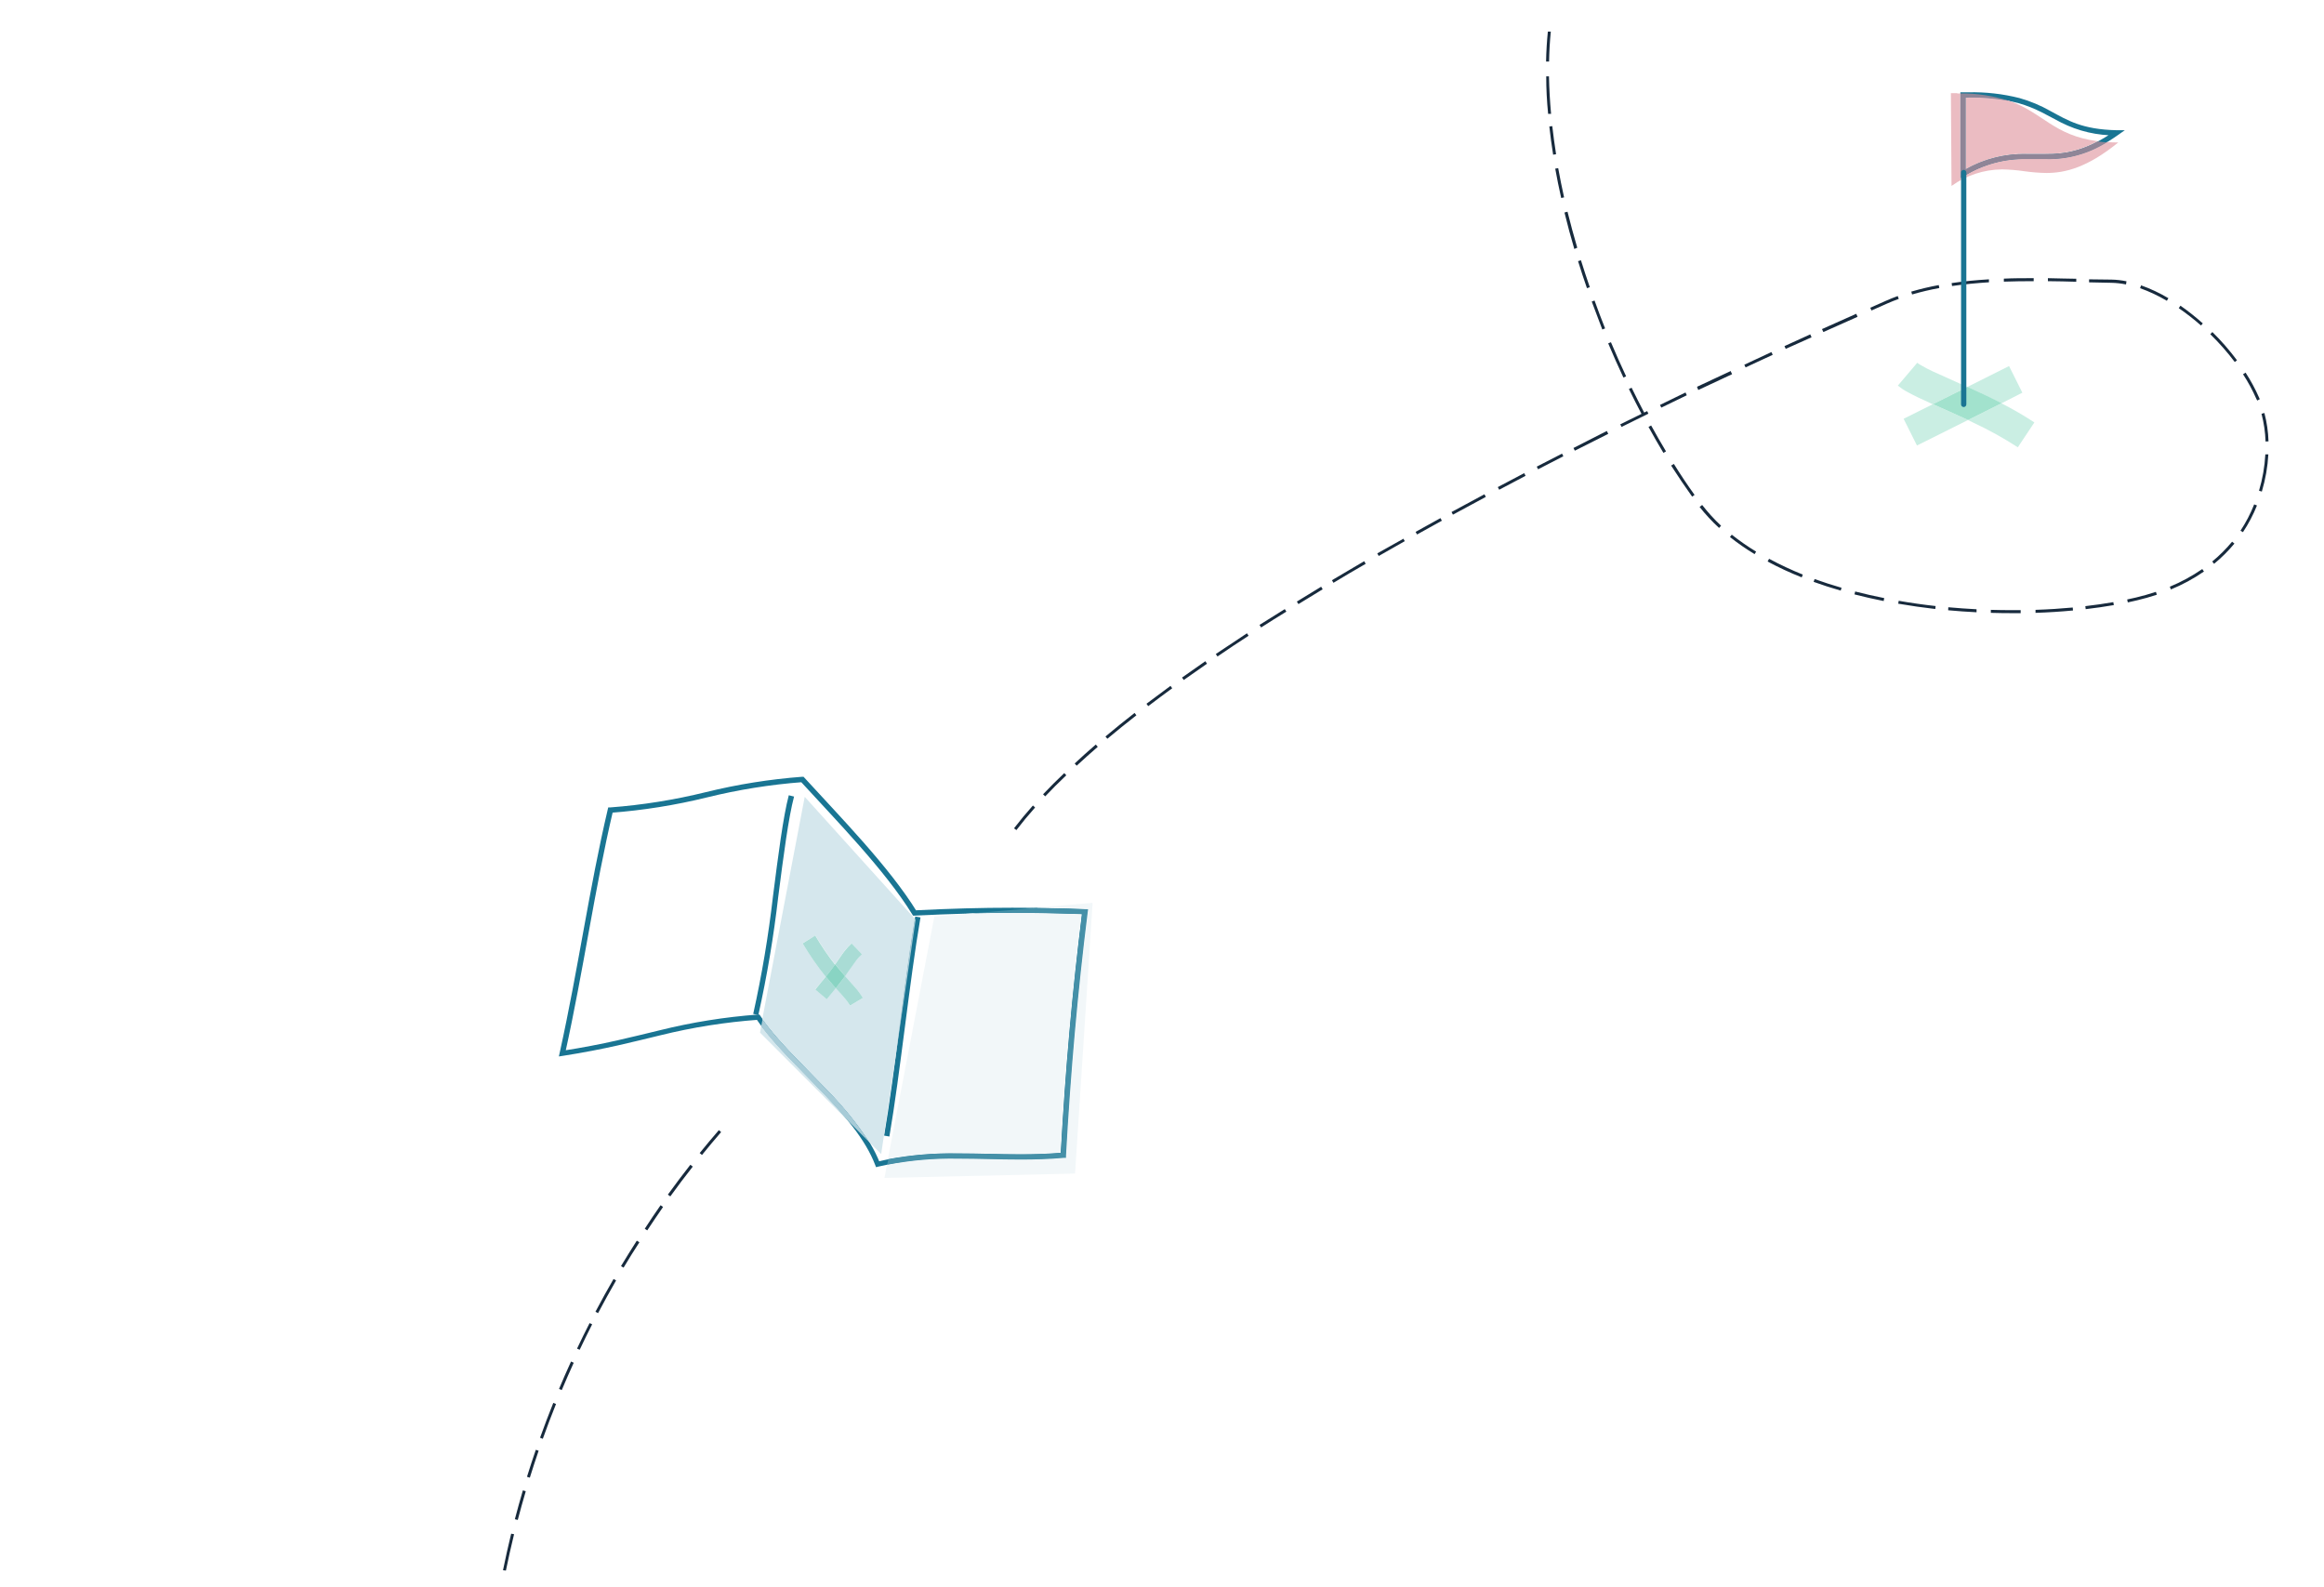
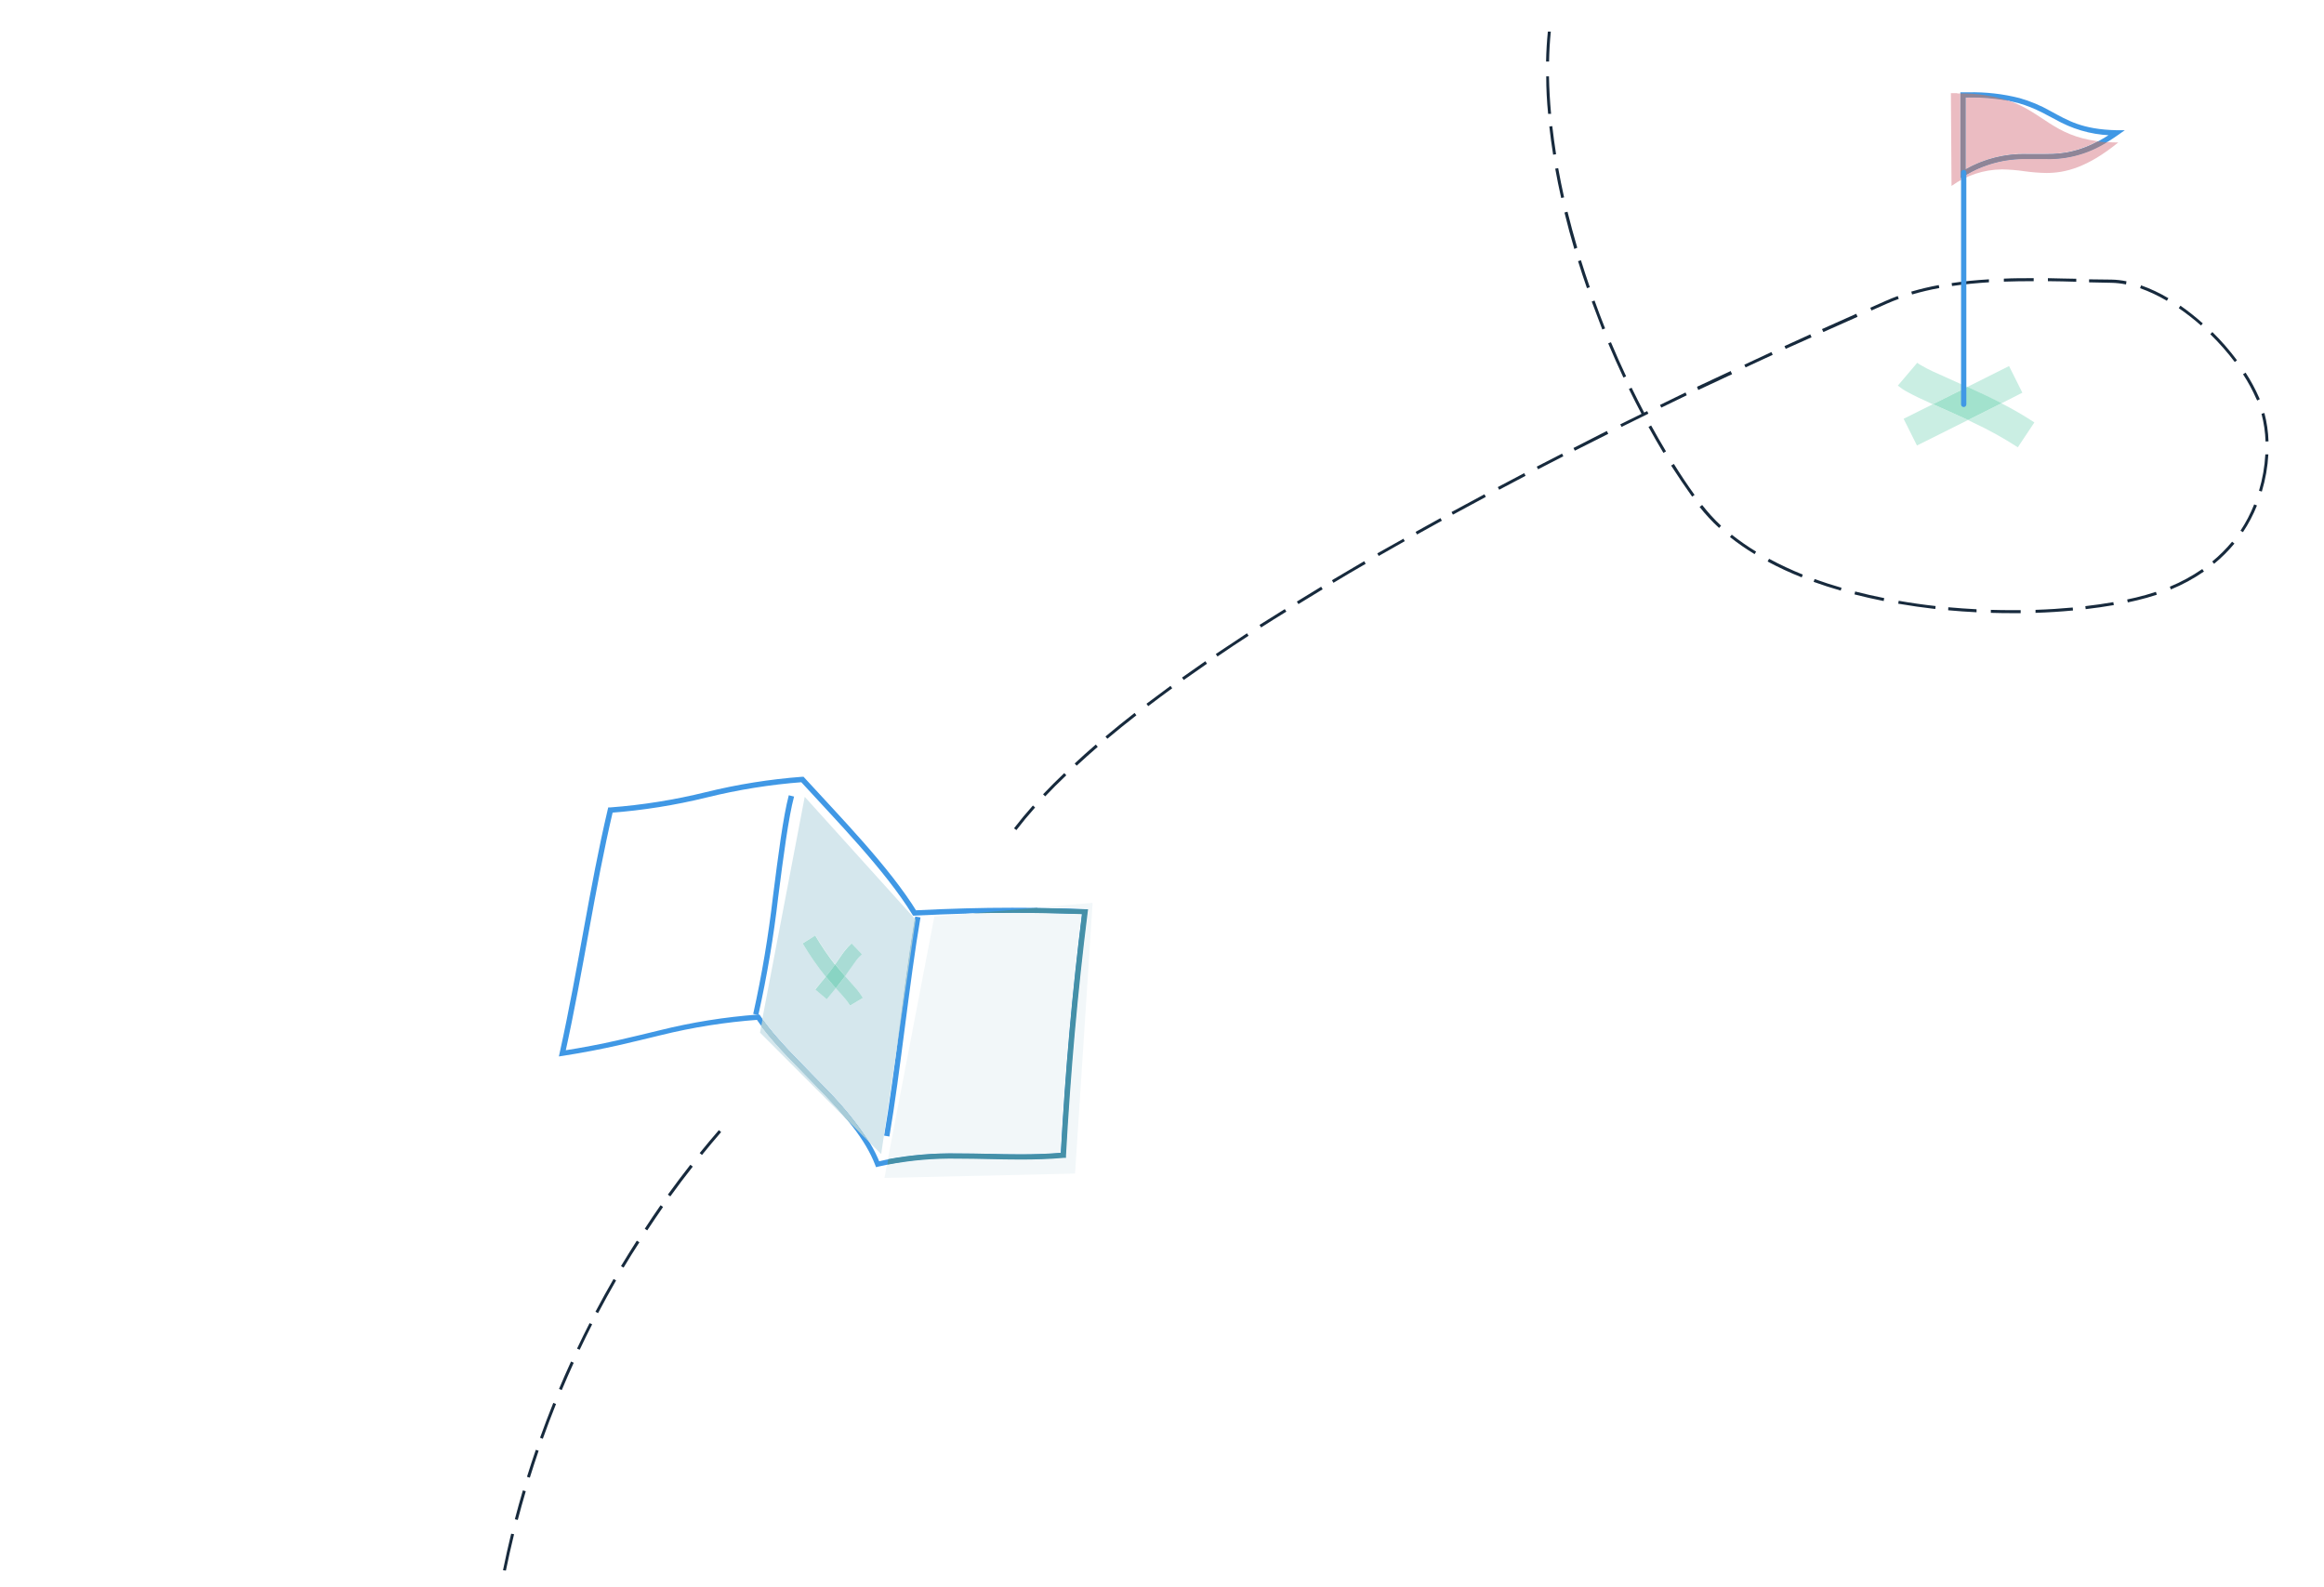
<svg xmlns="http://www.w3.org/2000/svg" id="Layer_1" data-name="Layer 1" viewBox="0 0 441 301.07">
  <defs>
-     <style>.cls-1{fill:#caeee3;}.cls-2{fill:#a2e2cd;}.cls-3{fill:#172a3d;}.cls-4{fill:#197593;}.cls-5{fill:#ebbcc2;}.cls-6{fill:#8f8597;}.cls-7{fill:#d5e7ed;}.cls-8{fill:#a7cbd7;}.cls-9{fill:#f2f7f9;}.cls-10{fill:#4590a8;}.cls-11{fill:#a9dcd5;}.cls-12{fill:#89d4c3;}.cls-13{fill:none;}</style>
+     <style>.cls-1{fill:#caeee3;}.cls-2{fill:#a2e2cd;}.cls-3{fill:#172a3d;}.cls-4{fill:#4098E5;}.cls-5{fill:#ebbcc2;}.cls-6{fill:#8f8597;}.cls-7{fill:#d5e7ed;}.cls-8{fill:#a7cbd7;}.cls-9{fill:#f2f7f9;}.cls-10{fill:#4590a8;}.cls-11{fill:#a9dcd5;}.cls-12{fill:#89d4c3;}.cls-13{fill:none;}</style>
  </defs>
  <path class="cls-1" d="M379.82,76.51l-6.37,3.19,1,0.49a69.83,69.83,0,0,1,8.45,4.68l3.14-4.72a66,66,0,0,0-6.25-3.63m-19.66-3.35h0m3.67-4.32-3.67,4.32A11.8,11.8,0,0,0,362,74.4c1.18,0.66,2.61,1.32,4.23,2.06l0.53,0.24,6.56-3.28-1.05-.47c-2.14-1-4.08-1.8-5.59-2.52-0.76-.36-1.41-0.69-1.91-1a6.73,6.73,0,0,1-1-.62" />
  <path class="cls-1" d="M366.78,76.69l-5.55,2.77,2.53,5.07h0l9.69-4.84c-2.35-1.1-4.65-2.1-6.67-3m14.45-7.23-7.89,3.95c2.06,0.93,4.27,2,6.48,3.1l3.94-2-2.53-5.07" />
  <path class="cls-2" d="M373.35,73.41l-6.56,3.28c2,0.9,4.32,1.9,6.67,3l6.37-3.19c-2.21-1.14-4.42-2.17-6.48-3.1" />
  <path class="cls-3" d="M196,152.84q-1.93,2.17-3.58,4.32l0.45,0.34q1.63-2.13,3.55-4.29l-0.42-.38h0Zm5.93-6.13q-2.11,2-4,4l0.41,0.39q1.88-2,4-4l-0.39-.41h0Zm6-5.44q-2.09,1.8-4,3.59l0.38,0.42q1.93-1.78,4-3.58l-0.37-.43h0Zm7.37-6q-2.86,2.23-5.53,4.47l0.36,0.43q2.65-2.22,5.51-4.45l-0.35-.45h0Zm6.81-5.13q-2.33,1.7-4.56,3.39l0.34,0.45q2.22-1.69,4.55-3.39Zm6.61-4.68q-2.24,1.55-4.42,3.1l0.33,0.46q2.17-1.55,4.41-3.09l-0.32-.47h0Zm7.9-5.3q-3,2-5.91,3.93l0.32,0.47q2.9-2,5.9-3.93l-0.31-.47h0Zm7.18-4.59q-2.42,1.51-4.8,3l0.31,0.48q2.37-1.52,4.79-3l-0.3-.48h0Zm6.89-4.24q-2.32,1.4-4.6,2.81l0.3,0.48q2.28-1.41,4.6-2.81l-0.29-.49h0Zm8.18-4.85q-3.07,1.79-6.12,3.61l0.29,0.49q3-1.82,6.11-3.6l-0.28-.49h0Zm7.4-4.24L261.35,105l0.28,0.49,4.94-2.81-0.28-.49h0Zm7.06-3.93-4.71,2.61,0.28,0.49,4.71-2.61-0.27-.5h0Zm8.36-4.53q-3.11,1.66-6.25,3.37l0.27,0.5q3.13-1.71,6.24-3.37l-0.27-.5h0Zm7.53-4-5,2.64,0.27,0.5,5-2.64-0.26-.5h0Zm7.19-3.71-4.8,2.47,0.26,0.5,4.79-2.47Zm8.49-4.29L298.58,85l0.26,0.51,6.34-3.19-0.25-.51h0ZM312.56,78l-5.1,2.51L307.71,81l5.09-2.51Zm7.28-3.53L315,76.83l0.25,0.51L320.08,75Zm8.6-4.08-6.42,3L322.26,74l6.42-3-0.24-.51h0Zm7.73-3.6L331,69.2l0.24,0.51,5.15-2.39-0.24-.51h0Zm7.37-3.36-4.92,2.24,0.24,0.52L343.76,64l-0.23-.52h0Zm8.7-3.89-6.5,2.9L346,63l6.49-2.89-0.23-.52h0Zm7.87-3.37q-1.13.41-2.21,0.89l-3,1.33,0.23,0.52,3-1.33q1.07-.47,2.18-0.87Zm7.84-2.09a52.48,52.48,0,0,0-5.27,1.25l0.16,0.54A51.91,51.91,0,0,1,368,54.65l-0.1-.56h0ZM377.41,53c-2.38.14-4.75,0.37-7.07,0.71l0.08,0.56c2.31-.34,4.66-0.56,7-0.71l0-.57h0Zm8.52-.22h-0.3c-1.78,0-3.58,0-5.38.09l0,0.57c1.79-.06,3.58-0.09,5.36-0.09h0.3V52.76h0ZM394,52.89c-1.76,0-3.56-.09-5.39-0.11v0.57c1.82,0,3.62.07,5.38,0.11V52.89h0Zm9.52,0.48a15.68,15.68,0,0,0-2.86-.32L396.42,53v0.57l4.26,0.09a15.12,15.12,0,0,1,2.75.31Zm7.94,3.2a29.87,29.87,0,0,0-5.17-2.43l-0.19.54a29.31,29.31,0,0,1,5.08,2.39l0.29-.49h0ZM418,61.36A44.51,44.51,0,0,0,413.76,58l-0.32.47a43.94,43.94,0,0,1,4.22,3.29Zm6.49,7A46.39,46.39,0,0,0,419.82,63l-0.4.41a45.82,45.82,0,0,1,4.65,5.28Zm4.32,7.38-0.13-.3a33.15,33.15,0,0,0-2.56-4.74l-0.48.31a32.6,32.6,0,0,1,2.52,4.66L428.33,76Zm1.66,8a24.19,24.19,0,0,0-.78-5.38l-0.55.15a23.63,23.63,0,0,1,.77,5.26Zm-1.25,9.47a30.39,30.39,0,0,0,1.22-7l-0.57,0a29.82,29.82,0,0,1-1.2,6.9l0.54,0.16h0Zm-3.6,7.76a27.71,27.71,0,0,0,2.66-5.06l-0.53-.21a27.15,27.15,0,0,1-2.6,5Zm-5.47,6a28.47,28.47,0,0,0,3.85-3.83l-0.44-.36a27.9,27.9,0,0,1-3.77,3.76l0.36,0.44h0Zm-8.2,4.87a33.52,33.52,0,0,0,6.27-3.4l-0.32-.47a33,33,0,0,1-6.16,3.35Zm-8.18,2.46,1.73-.39c1.26-.3,2.52-0.65,3.78-1.07l-0.18-.54c-1.24.41-2.48,0.76-3.73,1.06l-1.72.38,0.12,0.55h0Zm-8,1.28c1.86-.22,3.65-0.47,5.35-0.77l-0.1-.56c-1.69.29-3.47,0.55-5.31,0.76l0.07,0.56h0Zm-9.49.7c2.44-.08,4.81-0.23,7.09-0.45l-0.05-.56c-2.27.21-4.63,0.36-7.06,0.44l0,0.57h0Zm-8.52,0q2.05,0.06,4.07.06h1.61v-0.57h-1.61q-2,0-4.05-.06l0,0.57h0Zm-8.08-.49q2.7,0.25,5.39.38l0-.57q-2.67-.14-5.36-0.38Zm-9.44-1.24c2.33,0.4,4.68.73,7,1l0.06-.56c-2.34-.26-4.68-0.59-7-1l-0.1.56h0Zm-8.34-1.77q2.73,0.7,5.54,1.26l0.11-.56q-2.79-.55-5.51-1.25Zm-7.75-2.38q2.51,0.91,5.14,1.66l0.16-.54q-2.61-.75-5.11-1.65l-0.19.53h0Zm-8.72-3.85a63.09,63.09,0,0,0,6.46,3l0.21-.53a62.52,62.52,0,0,1-6.4-3l-0.27.5h0Zm-7.16-4.66a45.43,45.43,0,0,0,4.68,3.25l0.29-.48a44.87,44.87,0,0,1-4.62-3.21l-0.35.44h0Zm-5.77-5.72a34.24,34.24,0,0,0,3.71,4l0.38-.42A33.67,33.67,0,0,1,323,95.81l-0.44.35h0Zm-5.4-7.85q2,3.11,4,5.91l0.46-.33q-2-2.77-3.93-5.88l-0.48.3h0ZM312.82,81q1.39,2.54,2.83,4.93l0.49-.29q-1.43-2.38-2.82-4.91l-0.5.27h0Zm-3.72-7.19q1.2,2.46,2.44,4.81l0.5-.26q-1.24-2.35-2.43-4.8l-0.51.25h0Zm-3.93-8.66q1.39,3.3,2.89,6.49l0.51-.24q-1.49-3.17-2.88-6.47Zm-3.12-7.93q1,2.68,2,5.3l0.53-.21q-1.05-2.62-2-5.29l-0.53.19h0Zm-2.6-7.67q0.8,2.58,1.69,5.13l0.54-.19q-0.88-2.54-1.68-5.11l-0.54.17h0Zm-2.56-9.16q0.84,3.43,1.85,6.85L299.3,47q-1-3.4-1.85-6.83l-0.55.14h0ZM295.12,32q0.5,2.78,1.13,5.57l0.55-.12q-0.62-2.78-1.12-5.55l-0.56.1h0ZM294,24q0.29,2.66.72,5.35l0.56-.09q-0.42-2.68-.72-5.33L294,24h0Zm-0.59-9.5q0,3.5.36,7.1l0.56,0Q294,18,293.93,14.49h-0.57ZM293.72,6q-0.28,2.79-.34,5.68h0.57Q294,8.8,294.28,6L293.72,6h0Z" />
  <path class="cls-4" d="M152.25,147.88l0-.5a111.55,111.55,0,0,0-18.31,2.92,110.6,110.6,0,0,1-18.15,2.9l-0.37,0-0.09.36c-3.55,15.12-5.54,29.95-9.12,46.17l-0.16.72,0.72-.11c8.25-1.29,13.41-2.68,18.56-3.91a110.48,110.48,0,0,1,18.55-2.94l0-.5-0.41.28c3.09,4.53,7.81,9,12.22,13.57s8.52,9.29,10.39,14.21l0.16,0.41,0.43-.11a61.3,61.3,0,0,1,15.06-1.54c3.92,0,7.88.17,11.95,0.17,2.68,0,5.4-.07,8.19-0.32l0.43,0,0-.43c0.89-16,2.2-30.87,4.12-46.2l0.07-.54-0.55,0c-5.06-.17-9.5-0.26-13.86-0.26-5.92,0-11.66.16-18.53,0.5l0,0.5,0.43-.26c-5.25-8.52-14.65-18.08-21.33-25.4l-0.16-.18h-0.24l0,0.5-0.37.34c6.7,7.33,16.07,16.88,21.22,25.25l0.16,0.25h0.3c6.86-.34,12.58-0.5,18.48-0.5,4.34,0,8.78.09,13.83,0.26l0-.5-0.5-.06c-1.92,15.35-3.23,30.23-4.12,46.27l0.5,0,0-.5c-2.75.24-5.45,0.32-8.1,0.32-4,0-8-.17-11.95-0.17a62.27,62.27,0,0,0-15.3,1.57l0.12,0.49,0.47-.18c-2-5.17-6.17-9.94-10.6-14.55s-9.12-9-12.11-13.44l-0.16-.24-0.29,0a111.5,111.5,0,0,0-18.71,3c-5.16,1.23-10.27,2.61-18.48,3.89l0.08,0.49,0.49,0.11c3.59-16.27,5.58-31.1,9.12-46.16l-0.49-.11,0,0.5a111.57,111.57,0,0,0,18.31-2.92,110.63,110.63,0,0,1,18.15-2.9l0-.5-0.37.34,0.37-.34" />
  <path class="cls-4" d="M143.91,192.56a218.19,218.19,0,0,0,3.77-22.42c1-7.8,1.95-15.07,3-19l-1-.25c-1.08,4.11-2,11.36-3,19.17a217.4,217.4,0,0,1-3.75,22.31l1,0.24" />
  <path class="cls-4" d="M173.67,173.9c-2.07,12-3.84,29.61-5.9,41.57l1,0.17c2.06-12,3.83-29.61,5.9-41.57l-1-.17" />
  <path class="cls-3" d="M97,291q-0.84,3.45-1.55,6.93L96,298q0.71-3.47,1.55-6.9L97,291h0Zm2.22-8.22q-0.8,2.72-1.52,5.47l0.55,0.14q0.72-2.74,1.52-5.45l-0.54-.16h0Zm2.46-7.71q-0.88,2.55-1.68,5.13l0.54,0.17q0.8-2.57,1.67-5.11l-0.54-.18h0Zm3.32-8.91q-1.32,3.29-2.52,6.63L103,273q1.19-3.33,2.51-6.61l-0.53-.21h0Zm3.36-7.83q-1.18,2.58-2.28,5.2l0.52,0.22q1.1-2.61,2.27-5.18Zm3.52-7.29q-1.23,2.4-2.38,4.84L110,256.1q1.15-2.43,2.37-4.83Zm4.54-8.36q-1.77,3.07-3.43,6.21l0.5,0.26q1.65-3.13,3.42-6.2l-0.49-.28h0Zm4.42-7.28q-1.53,2.39-3,4.83l0.49,0.29q1.45-2.43,3-4.81Zm4.51-6.72q-1.55,2.21-3,4.46l0.47,0.31q1.48-2.24,3-4.44l-0.46-.33h0ZM131,221q-2.19,2.79-4.27,5.67L127.2,227q2.07-2.87,4.26-5.65L131,221h0Zm5.41-6.57q-1.86,2.15-3.64,4.35l0.44,0.36q1.78-2.2,3.63-4.34l-0.43-.37h0Z" />
  <path class="cls-4" d="M372.5,33H373V18h-0.5v0.5h1A35.29,35.29,0,0,1,383,19.56c3.48,1,5.56,2.39,8.1,3.68a22.69,22.69,0,0,0,10.6,2.45v-0.5l-0.29-.41c-5.7,4-9.49,4.44-13.24,4.45-1.17,0-2.35,0-3.56,0a22.61,22.61,0,0,0-12.33,3.34L372.5,33h0l0.25,0.43a21.59,21.59,0,0,1,11.83-3.21c1.19,0,2.36,0,3.56,0,3.84,0,8-.52,13.81-4.63l1.25-.88-1.52,0c-6.62-.15-9.3-1.87-12.6-3.65a26.49,26.49,0,0,0-5.85-2.45,36.28,36.28,0,0,0-9.7-1.1H372V33.82l0.75-.43L372.5,33" />
  <path class="cls-5" d="M373.53,18.49H373V32.1a22.34,22.34,0,0,1,11.51-2.92h0.07c1.21,0,2.38,0,3.55,0h0a19.3,19.3,0,0,0,9.92-2.39c-8.36-1.08-10.35-5.41-16.86-7.69a39.36,39.36,0,0,0-7.68-.65m-2.1-.77h-1.21l0.12,17.6a16.63,16.63,0,0,1,9.59-3.14,33.35,33.35,0,0,1,4.18.34,33.64,33.64,0,0,0,4.23.34c3.64,0,7.81-1.06,13.64-5.79q-1.15,0-2.18-.08a20.67,20.67,0,0,1-11.56,3.22h-0.1c-1.2,0-2.37,0-3.56,0a21.59,21.59,0,0,0-11.83,3.21h0l-0.75.43V17.73h-0.57" />
  <path class="cls-6" d="M372,17.73V33.82l0.75-.43a21.59,21.59,0,0,1,11.83-3.21c1.19,0,2.36,0,3.56,0h0.1A20.67,20.67,0,0,0,399.8,27c-0.61,0-1.19-.1-1.74-0.17a19.3,19.3,0,0,1-9.92,2.39h0c-1.17,0-2.34,0-3.55,0h-0.07A22.34,22.34,0,0,0,373,32.1V18.49h0.53a39.36,39.36,0,0,1,7.68.65A28.43,28.43,0,0,0,372,17.73" />
  <path class="cls-7" d="M144.44,194.75l-0.22,1.18,16.2,16.23c-1.48-1.78-3.12-3.54-4.8-5.29-3.94-4.1-8.13-8.09-11.18-12.12m12.26-9.44a53.4,53.4,0,0,1-4.4-6.35l2.43-1.46a51.93,51.93,0,0,0,3.72,5.47c0.76-1.06,1.19-1.76,1.76-2.5a12.35,12.35,0,0,1,1.38-1.5l1.93,2.08a9.49,9.49,0,0,0-1.08,1.16c-0.3.38-.6,0.82-1,1.42-0.3.44-.66,1-1.11,1.57,0.65,0.72,1.23,1.35,1.78,2a15,15,0,0,1,1.62,2.16l-2.43,1.46A12.23,12.23,0,0,0,160,189c-0.4-.46-0.87-1-1.4-1.55-0.5.62-1.07,1.32-1.73,2.1l-2.17-1.83c0.8-.95,1.46-1.76,2-2.46m-4-34.05-8.05,42.16c3,4.18,7.43,8.4,11.65,12.77a63,63,0,0,1,8.6,10.51l2.31,2.31L170,200.21c1.18-9,2.33-18.44,3.6-25.88l-20.84-23.08" />
  <path class="cls-8" d="M144.7,193.41l-0.26,1.34c3,4,7.24,8,11.18,12.12,1.68,1.74,3.31,3.5,4.8,5.29l4.52,4.53a63,63,0,0,0-8.6-10.51c-4.21-4.37-8.65-8.59-11.65-12.77" />
  <path class="cls-8" d="M173.59,174.33c-1.27,7.44-2.42,16.93-3.6,25.88l3.76-25.71-0.16-.17" />
  <path class="cls-9" d="M192,173.2c-2.5,0-5,0-7.5.09l-7.2.62-8.81,46a66.68,66.68,0,0,1,13.14-1.09c3.95,0,7.91.17,11.94,0.17h0c2.52,0,5.07-.07,7.67-0.28,0.88-15.68,2.16-30.27,4-45.29-4.82-.16-9.09-0.24-13.28-0.24m15.3-1.87-10.52.9c2.87,0,5.85.12,9.08,0.23l0.55,0-0.07.54c-1.92,15.33-3.22,30.18-4.12,46.2l0,0.43-0.43,0c-2.79.25-5.52,0.32-8.19,0.32-4.07,0-8-.17-11.95-0.17A64.8,64.8,0,0,0,168.31,221l-0.48,2.5,36.17-.83,3.33-51.33" />
  <path class="cls-10" d="M196.81,172.24l-12.28,1.05c2.54-.06,5-0.09,7.5-0.09,4.18,0,8.45.08,13.28,0.24-1.87,15-3.15,29.61-4,45.29-2.6.21-5.15,0.28-7.67,0.28h0c-4,0-8-.17-11.94-0.17a66.68,66.68,0,0,0-13.14,1.09l-0.2,1.06a64.8,64.8,0,0,1,13.35-1.15c3.92,0,7.88.17,11.95,0.17,2.68,0,5.4-.07,8.19-0.32l0.43,0,0-.43c0.89-16,2.2-30.87,4.12-46.2l0.07-.54-0.55,0c-3.23-.11-6.21-0.19-9.08-0.23" />
  <path class="cls-4" d="M372.13,32.73v44a0.5,0.5,0,1,0,1,0v-44a0.5,0.5,0,0,0-1,0" />
  <path class="cls-11" d="M156.71,185.3c-0.55.7-1.21,1.51-2,2.46l2.17,1.83c0.66-.78,1.23-1.48,1.73-2.1l-0.56-.63c-0.41-.47-0.85-1-1.32-1.56m4.9-6.33a12.35,12.35,0,0,0-1.38,1.5c-0.57.73-1,1.44-1.76,2.5l0.55,0.68c0.47,0.58.92,1.09,1.33,1.56,0.45-.62.81-1.13,1.11-1.57,0.41-.6.71-1,1-1.42a9.49,9.49,0,0,1,1.08-1.16L161.61,179" />
  <path class="cls-11" d="M160.35,185.2c-0.47.64-1,1.39-1.76,2.29,0.52,0.58,1,1.08,1.4,1.55a12.23,12.23,0,0,1,1.32,1.76l2.43-1.46a15,15,0,0,0-1.62-2.16c-0.54-.62-1.13-1.25-1.78-2m-5.6-7.7L152.31,179a53.4,53.4,0,0,0,4.4,6.35c0.74-.94,1.29-1.69,1.74-2.31l0,0a51.93,51.93,0,0,1-3.72-5.47" />
  <path class="cls-12" d="M158.46,183l0,0c-0.44.62-1,1.37-1.74,2.31,0.47,0.58.91,1.09,1.32,1.56l0.56,0.63c0.72-.9,1.29-1.65,1.76-2.29-0.42-.47-0.86-1-1.33-1.56l-0.55-.68" />
  <rect class="cls-13" width="441" height="301.07" />
</svg>
